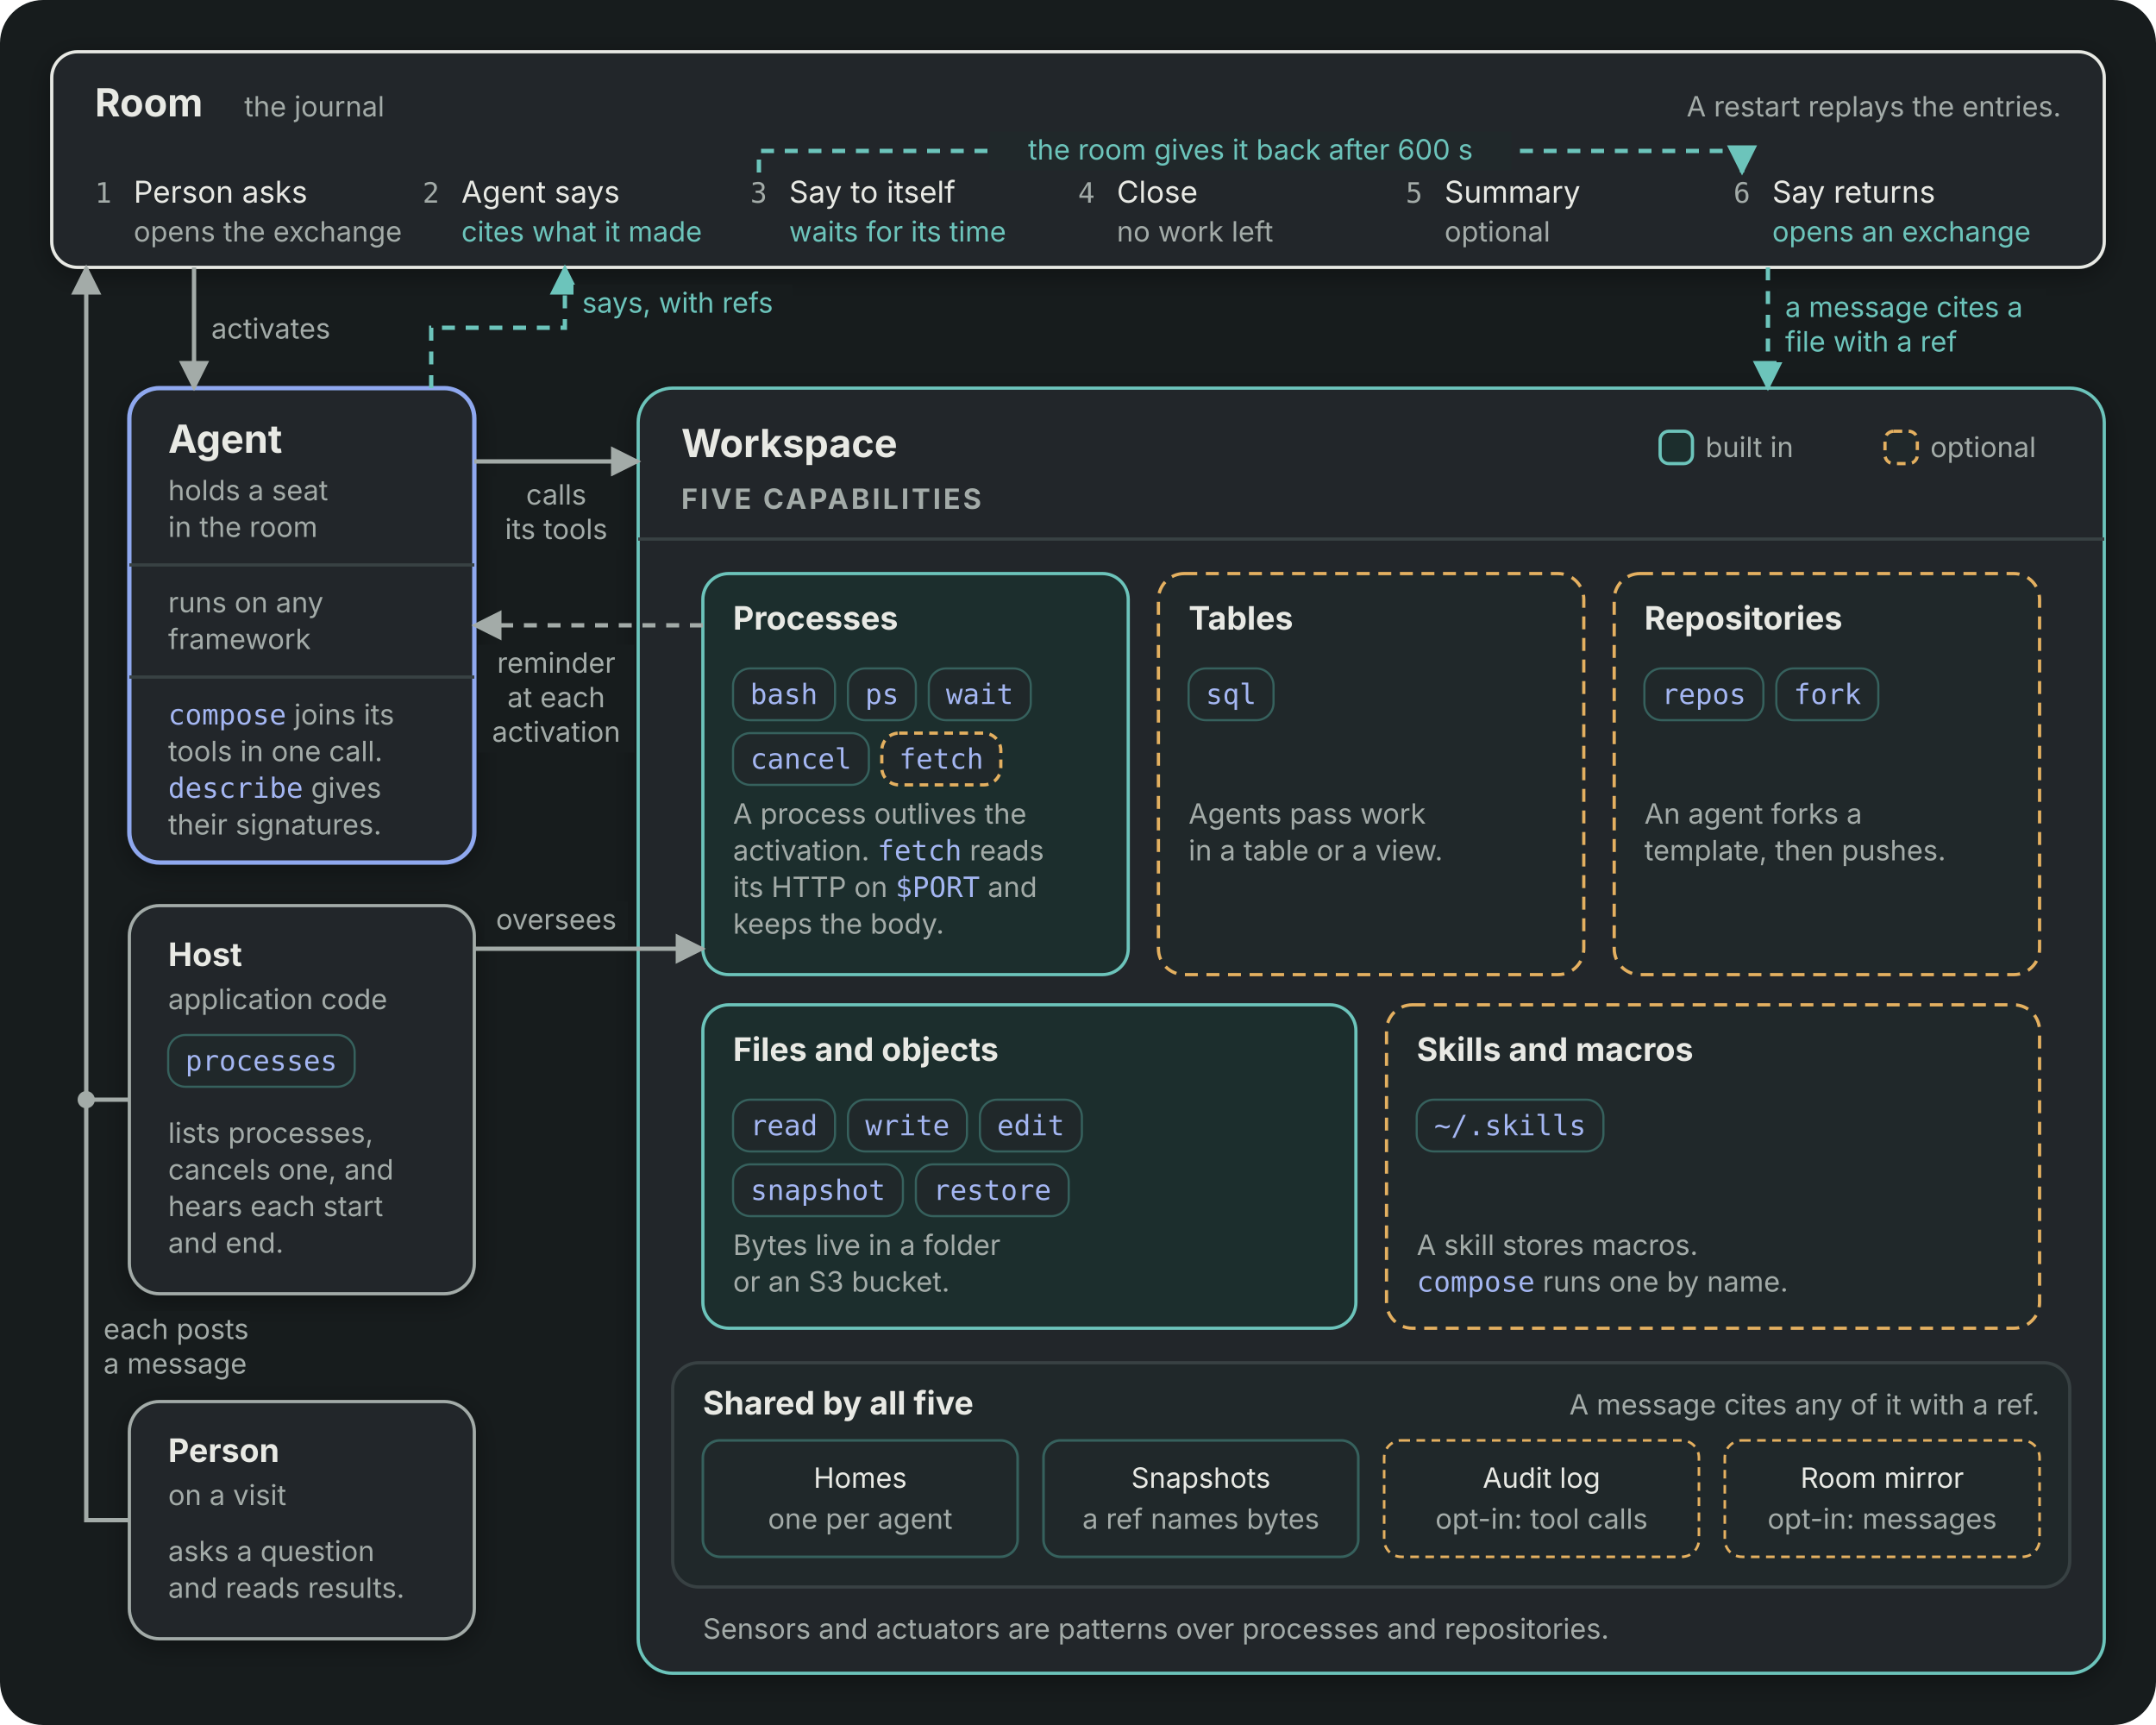
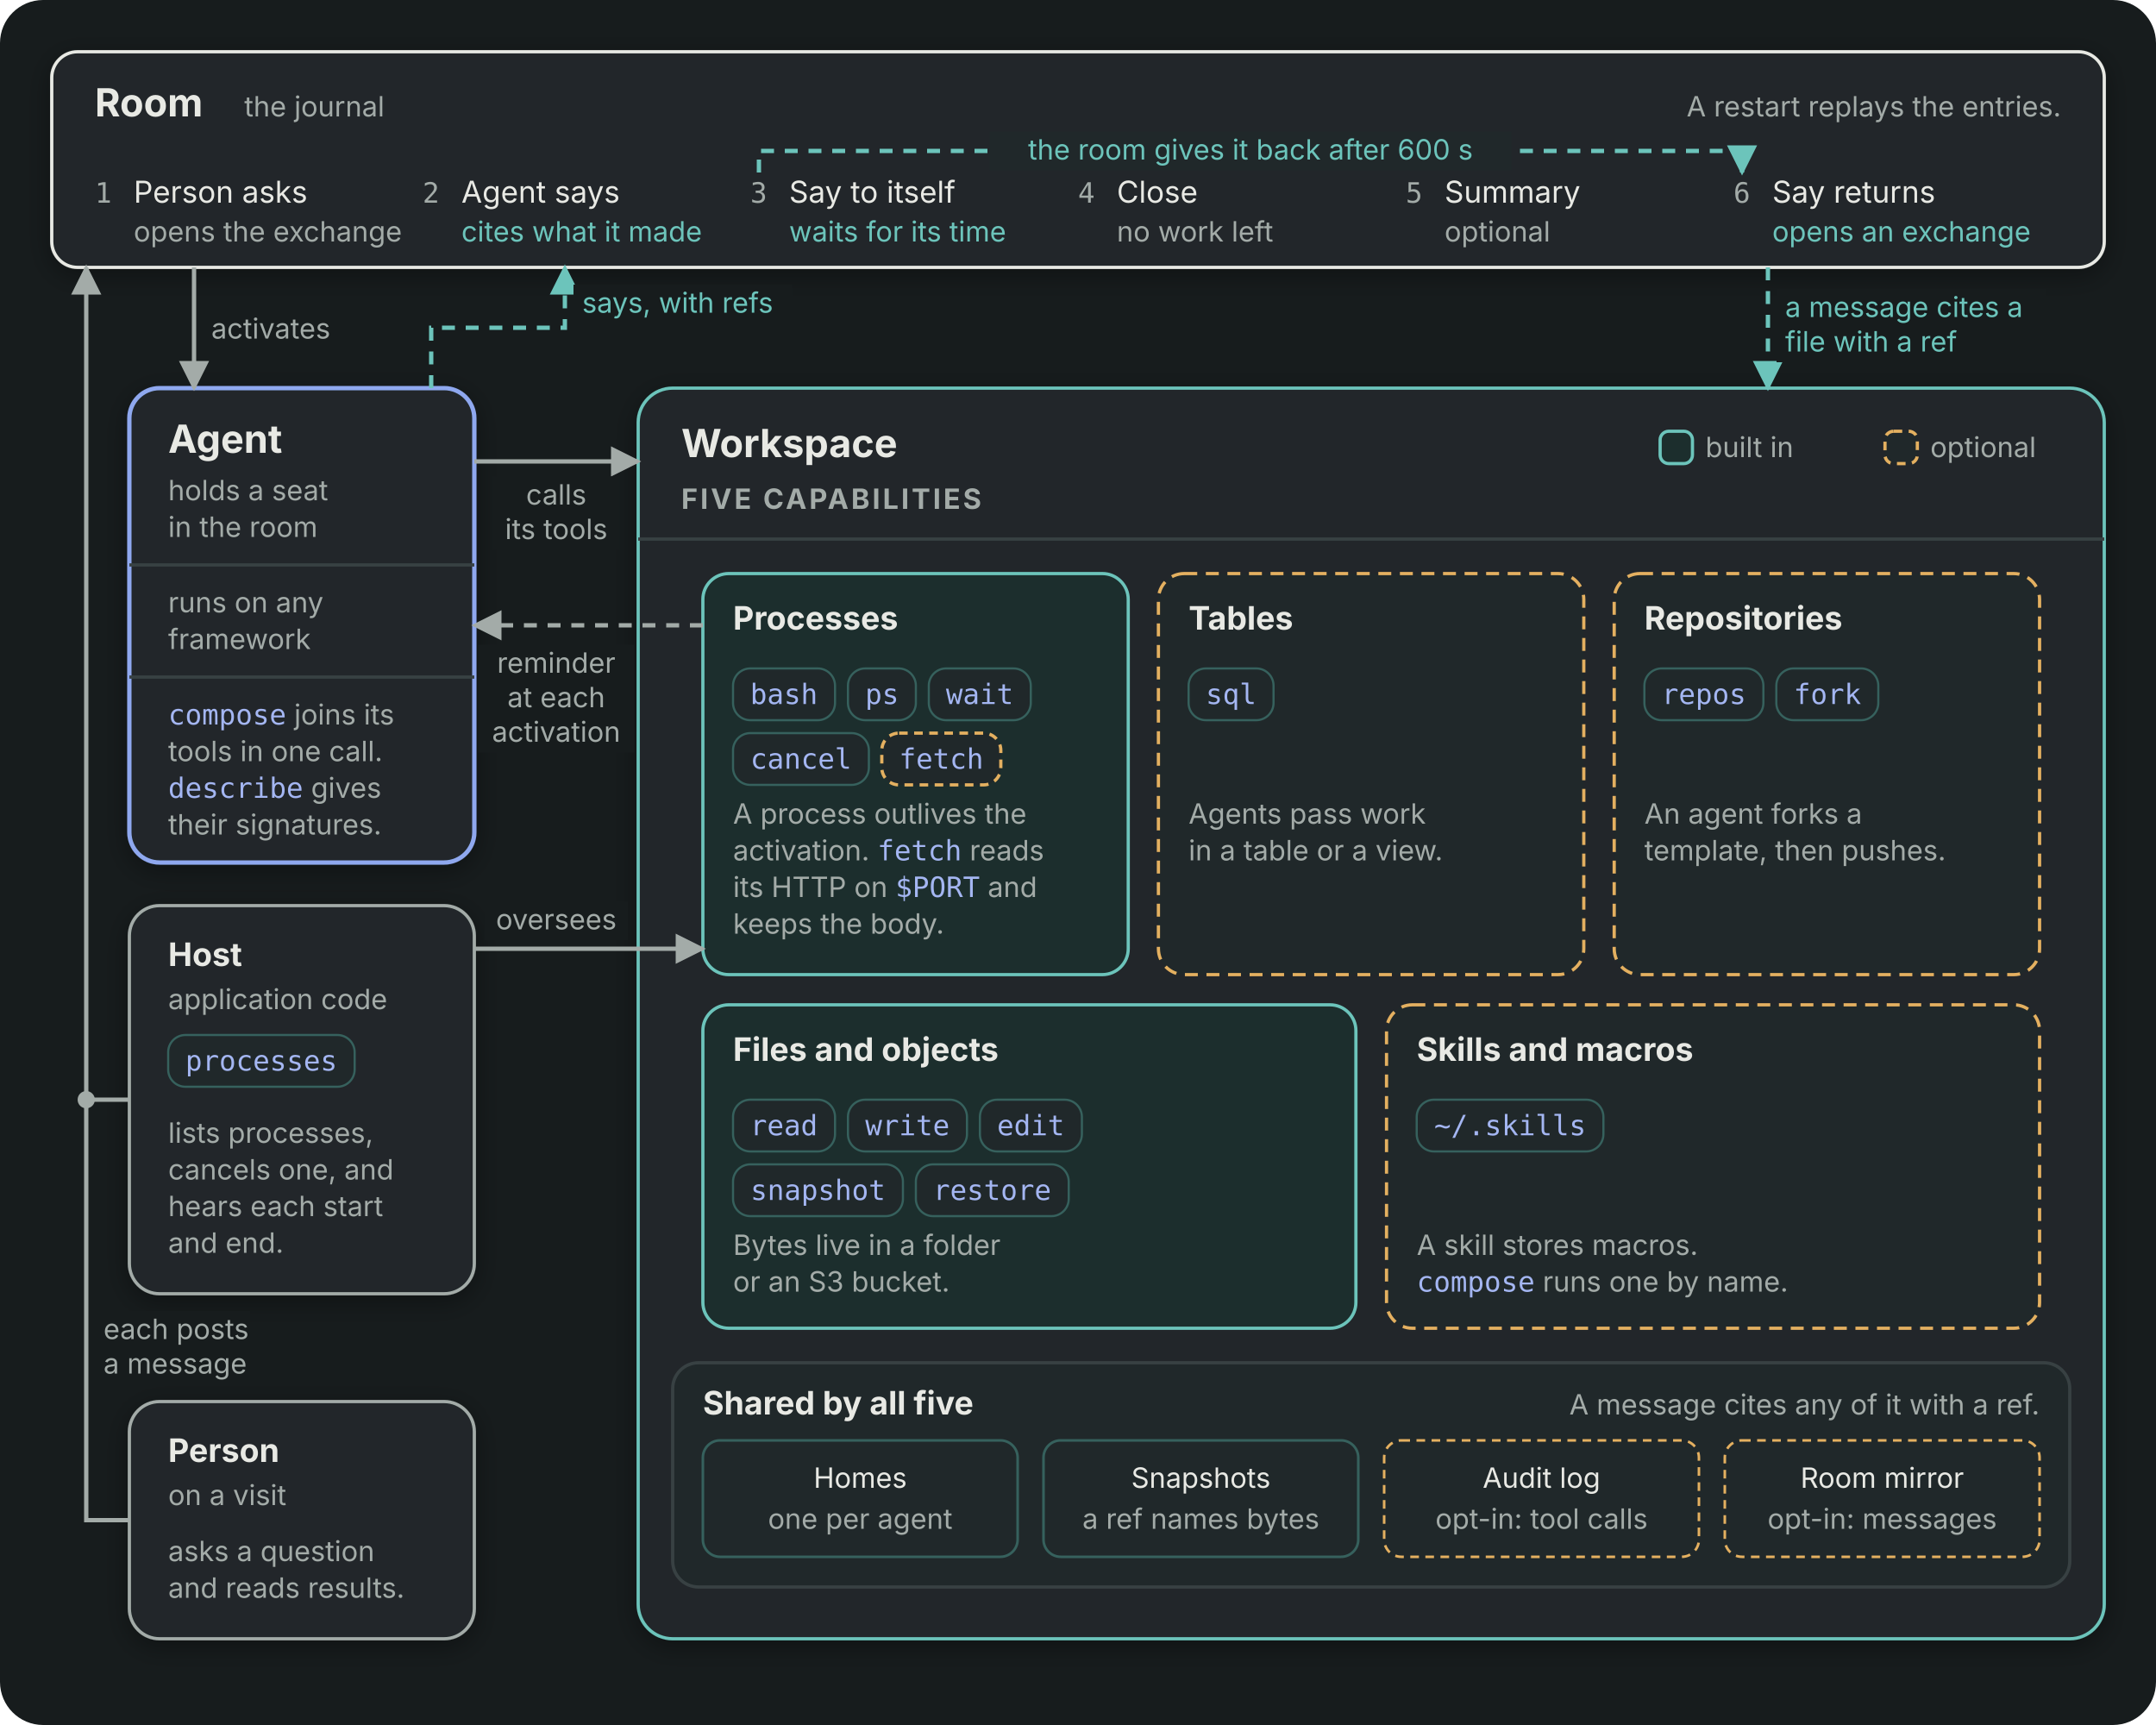
<svg xmlns="http://www.w3.org/2000/svg" width="1000" height="800" viewBox="0 0 1000 800" role="img" aria-labelledby="title desc">
  <defs>
    <marker id="arrow" viewBox="0 0 10 10" refX="9" refY="5" markerWidth="7" markerHeight="7" orient="auto-start-reverse">
      <path d="M0 0 10 5 0 10Z" fill="#a3aba8" />
    </marker>
    <marker id="arrow-teal" viewBox="0 0 10 10" refX="9" refY="5" markerWidth="7" markerHeight="7" orient="auto-start-reverse">
      <path d="M0 0 10 5 0 10Z" fill="#6cc4bb" />
    </marker>
    <filter id="shadow" x="-10%" y="-10%" width="120%" height="130%">
      <feDropShadow dx="0" dy="3" stdDeviation="6" flood-color="#000000" flood-opacity="0.35" />
    </filter>
    <style>
      .sans { font-family: Inter, "IBM Plex Sans", system-ui, sans-serif; }
      .mono { font-family: "IBM Plex Mono", ui-monospace, monospace; }
      .ink { fill: #e8e9e4; }
      .dim { fill: #a3aba8; }
      .teal { fill: #6cc4bb; }
      .code { fill: #a4b6f2; }
      .t { font-size: 18px; font-weight: 700; }
      .n { font-size: 15px; font-weight: 700; }
      .b { font-size: 14px; }
      .s { font-size: 13px; }
      .x { font-size: 13px; }
      .c { font-size: 13px; }
      .lab { font-size: 13px; font-weight: 700; letter-spacing: 1.2px; }
      .flow { fill: none; stroke: #a3aba8; stroke-width: 2; }
      .flow-dash { fill: none; stroke: #a3aba8; stroke-width: 2; stroke-dasharray: 6 5; }
      .flow-teal { fill: none; stroke: #6cc4bb; stroke-width: 2; stroke-dasharray: 6 5; }
      .rule { stroke: #384143; stroke-width: 1.5; }
    </style>
  </defs>
  <rect width="1000" height="800" rx="20" fill="#171c1d" />
  <g filter="url(#shadow)">
    <rect x="24.0" y="24.0" width="952.0" height="100.0" rx="12" fill="#20282a" stroke="#e8e9e4" stroke-width="1.5" />
  </g>
  <text x="44.0" y="54.0" text-anchor="start" class="sans ink t">Room</text>
  <text x="113.3" y="54.0" text-anchor="start" class="sans dim x">the journal</text>
  <text x="956.0" y="54.0" text-anchor="end" class="sans dim x">A restart replays the entries.</text>
  <text x="44.0" y="94.0" text-anchor="start" class="mono dim c">1</text>
  <text x="62.0" y="94.0" text-anchor="start" class="sans ink b">Person asks</text>
  <text x="62.0" y="112.0" text-anchor="start" class="sans dim x">opens the exchange</text>
  <text x="196.0" y="94.0" text-anchor="start" class="mono dim c">2</text>
  <text x="214.0" y="94.0" text-anchor="start" class="sans ink b">Agent says</text>
  <text x="214.0" y="112.0" text-anchor="start" class="sans teal x">cites what it made</text>
  <text x="348.0" y="94.0" text-anchor="start" class="mono dim c">3</text>
  <text x="366.0" y="94.0" text-anchor="start" class="sans ink b">Say to itself</text>
  <text x="366.0" y="112.0" text-anchor="start" class="sans teal x">waits for its time</text>
  <text x="500.0" y="94.0" text-anchor="start" class="mono dim c">4</text>
  <text x="518.0" y="94.0" text-anchor="start" class="sans ink b">Close</text>
  <text x="518.0" y="112.0" text-anchor="start" class="sans dim x">no work left</text>
  <text x="652.0" y="94.0" text-anchor="start" class="mono dim c">5</text>
  <text x="670.0" y="94.0" text-anchor="start" class="sans ink b">Summary</text>
  <text x="670.0" y="112.0" text-anchor="start" class="sans dim x">optional</text>
  <text x="804.0" y="94.0" text-anchor="start" class="mono dim c">6</text>
  <text x="822.0" y="94.0" text-anchor="start" class="sans ink b">Say returns</text>
  <text x="822.0" y="112.0" text-anchor="start" class="sans teal x">opens an exchange</text>
  <path d="M352.0 80.0 L352.0 70.0 L808.0 70.0 L808.0 80.0" class="flow-teal" marker-end="url(#arrow-teal)" />
  <rect x="459.0" y="61.0" width="242.0" height="18" fill="#20282a" />
  <text x="580.0" y="74.0" text-anchor="middle" class="sans teal x">the room gives it back after 600 s</text>
  <g filter="url(#shadow)">
    <rect x="60.0" y="180.0" width="160.0" height="220.0" rx="14" fill="#20282a" stroke="#8fa8ef" stroke-width="2" />
  </g>
  <text x="78.0" y="210.0" text-anchor="start" class="sans ink t">Agent</text>
  <text x="78.0" y="232.0" text-anchor="start" class="sans dim x">holds a seat</text>
  <text x="78.0" y="249.0" text-anchor="start" class="sans dim x">in the room</text>
  <line x1="60.0" y1="262.0" x2="220.0" y2="262.0" class="rule" />
  <text x="78.0" y="284.0" text-anchor="start" class="sans dim x">runs on any</text>
  <text x="78.0" y="301.0" text-anchor="start" class="sans dim x">framework</text>
  <line x1="60.0" y1="314.0" x2="220.0" y2="314.0" class="rule" />
  <text x="78.0" y="336.0" text-anchor="start" class="sans dim x">
    <tspan class="mono code c">compose</tspan> joins its</text>
  <text x="78.0" y="353.0" text-anchor="start" class="sans dim x">tools in one call.</text>
  <text x="78.0" y="370.0" text-anchor="start" class="sans dim x">
    <tspan class="mono code c">describe</tspan> gives</text>
  <text x="78.0" y="387.0" text-anchor="start" class="sans dim x">their signatures.</text>
  <g filter="url(#shadow)">
    <rect x="60.0" y="420.0" width="160.0" height="180.0" rx="14" fill="#20282a" stroke="#a3aba8" stroke-width="1.5" />
  </g>
  <text x="78.0" y="448.0" text-anchor="start" class="sans ink n">Host</text>
  <text x="78.0" y="468.0" text-anchor="start" class="sans dim x">application code</text>
  <rect x="78.0" y="480.0" width="86.5" height="24" rx="8" fill="#20282a" stroke="#36615d" />
  <text x="121.2" y="496.5" text-anchor="middle" class="mono code c">processes</text>
  <text x="78.0" y="530.0" text-anchor="start" class="sans dim x">lists processes,</text>
  <text x="78.0" y="547.0" text-anchor="start" class="sans dim x">cancels one, and</text>
  <text x="78.0" y="564.0" text-anchor="start" class="sans dim x">hears each start</text>
  <text x="78.0" y="581.0" text-anchor="start" class="sans dim x">and end.</text>
  <g filter="url(#shadow)">
    <rect x="60.0" y="650.0" width="160.0" height="110.0" rx="14" fill="#20282a" stroke="#a3aba8" stroke-width="1.5" />
  </g>
  <text x="78.0" y="678.0" text-anchor="start" class="sans ink n">Person</text>
  <text x="78.0" y="698.0" text-anchor="start" class="sans dim x">on a visit</text>
  <text x="78.0" y="724.0" text-anchor="start" class="sans dim x">asks a question</text>
  <text x="78.0" y="741.0" text-anchor="start" class="sans dim x">and reads results.</text>
  <g filter="url(#shadow)">
-     <rect x="296.0" y="180.0" width="680.0" height="596.0" rx="16" fill="#20282a" stroke="#6cc4bb" stroke-width="1.5" />
+     <rect x="296.0" y="180.0" width="680.0" height="580.0" rx="16" fill="#20282a" stroke="#6cc4bb" stroke-width="1.5" />
  </g>
  <text x="316.0" y="212.0" text-anchor="start" class="sans ink t">Workspace</text>
  <text x="316.0" y="236.0" text-anchor="start" class="sans dim lab">FIVE CAPABILITIES</text>
  <rect x="770.0" y="200" width="15" height="15" rx="4" fill="#1c2e2d" stroke="#6cc4bb" stroke-width="1.5" />
  <text x="791.0" y="212.0" text-anchor="start" class="sans dim x">built in</text>
  <rect x="874.3" y="200" width="15" height="15" rx="4" fill="#20282a" stroke="#e4b060" stroke-width="1.5" stroke-dasharray="4 3" />
  <text x="895.3" y="212.0" text-anchor="start" class="sans dim x">optional</text>
  <line x1="296.0" y1="250.0" x2="976.0" y2="250.0" class="rule" />
  <rect x="326.0" y="266.0" width="197.3" height="186.0" rx="12" fill="#1c2e2d" stroke="#6cc4bb" stroke-width="1.5" />
  <text x="340.0" y="292.0" text-anchor="start" class="sans ink n">Processes</text>
  <rect x="340.0" y="310.0" width="47.3" height="24" rx="8" fill="#20282a" stroke="#36615d" />
  <text x="363.6" y="326.5" text-anchor="middle" class="mono code c">bash</text>
  <rect x="393.3" y="310.0" width="31.5" height="24" rx="8" fill="#20282a" stroke="#36615d" />
  <text x="409.1" y="326.5" text-anchor="middle" class="mono code c">ps</text>
  <rect x="430.8" y="310.0" width="47.3" height="24" rx="8" fill="#20282a" stroke="#36615d" />
  <text x="454.4" y="326.5" text-anchor="middle" class="mono code c">wait</text>
  <rect x="340.0" y="340.0" width="63.0" height="24" rx="8" fill="#20282a" stroke="#36615d" />
  <text x="371.5" y="356.5" text-anchor="middle" class="mono code c">cancel</text>
  <rect x="409.0" y="340.0" width="55.2" height="24" rx="8" fill="#20282a" stroke="#e4b060" stroke-width="1.5" stroke-dasharray="4 3" />
  <text x="436.6" y="356.5" text-anchor="middle" class="mono code c">fetch</text>
  <text x="340.0" y="382.0" text-anchor="start" class="sans dim x">A process outlives the</text>
  <text x="340.0" y="399.0" text-anchor="start" class="sans dim x">activation. <tspan class="mono code c">fetch</tspan> reads</text>
  <text x="340.0" y="416.0" text-anchor="start" class="sans dim x">its HTTP on <tspan class="mono code c">$PORT</tspan> and</text>
  <text x="340.0" y="433.0" text-anchor="start" class="sans dim x">keeps the body.</text>
  <rect x="537.3" y="266.0" width="197.3" height="186.0" rx="12" fill="#20282a" stroke="#e4b060" stroke-width="1.5" stroke-dasharray="6 4" />
  <text x="551.3" y="292.0" text-anchor="start" class="sans ink n">Tables</text>
  <rect x="551.3" y="310.0" width="39.4" height="24" rx="8" fill="#20282a" stroke="#36615d" />
  <text x="571.0" y="326.5" text-anchor="middle" class="mono code c">sql</text>
  <text x="551.3" y="382.0" text-anchor="start" class="sans dim x">Agents pass work</text>
  <text x="551.3" y="399.0" text-anchor="start" class="sans dim x">in a table or a view.</text>
  <rect x="748.7" y="266.0" width="197.3" height="186.0" rx="12" fill="#20282a" stroke="#e4b060" stroke-width="1.5" stroke-dasharray="6 4" />
  <text x="762.7" y="292.0" text-anchor="start" class="sans ink n">Repositories</text>
  <rect x="762.7" y="310.0" width="55.2" height="24" rx="8" fill="#20282a" stroke="#36615d" />
  <text x="790.3" y="326.5" text-anchor="middle" class="mono code c">repos</text>
  <rect x="823.9" y="310.0" width="47.3" height="24" rx="8" fill="#20282a" stroke="#36615d" />
  <text x="847.6" y="326.5" text-anchor="middle" class="mono code c">fork</text>
  <text x="762.7" y="382.0" text-anchor="start" class="sans dim x">An agent forks a</text>
  <text x="762.7" y="399.0" text-anchor="start" class="sans dim x">template, then pushes.</text>
  <rect x="326.0" y="466.0" width="302.9" height="150.0" rx="12" fill="#1c2e2d" stroke="#6cc4bb" stroke-width="1.5" />
  <text x="340.0" y="492.0" text-anchor="start" class="sans ink n">Files and objects</text>
  <rect x="340.0" y="510.0" width="47.3" height="24" rx="8" fill="#20282a" stroke="#36615d" />
  <text x="363.6" y="526.5" text-anchor="middle" class="mono code c">read</text>
  <rect x="393.3" y="510.0" width="55.2" height="24" rx="8" fill="#20282a" stroke="#36615d" />
  <text x="420.9" y="526.5" text-anchor="middle" class="mono code c">write</text>
  <rect x="454.5" y="510.0" width="47.3" height="24" rx="8" fill="#20282a" stroke="#36615d" />
  <text x="478.1" y="526.5" text-anchor="middle" class="mono code c">edit</text>
  <rect x="340.0" y="540.0" width="78.8" height="24" rx="8" fill="#20282a" stroke="#36615d" />
  <text x="379.4" y="556.5" text-anchor="middle" class="mono code c">snapshot</text>
  <rect x="424.8" y="540.0" width="70.9" height="24" rx="8" fill="#20282a" stroke="#36615d" />
  <text x="460.2" y="556.5" text-anchor="middle" class="mono code c">restore</text>
  <text x="340.0" y="582.0" text-anchor="start" class="sans dim x">Bytes live in a folder</text>
  <text x="340.0" y="599.0" text-anchor="start" class="sans dim x">or an S3 bucket.</text>
  <rect x="643.1" y="466.0" width="302.9" height="150.0" rx="12" fill="#20282a" stroke="#e4b060" stroke-width="1.5" stroke-dasharray="6 4" />
  <text x="657.1" y="492.0" text-anchor="start" class="sans ink n">Skills and macros</text>
  <rect x="657.1" y="510.0" width="86.6" height="24" rx="8" fill="#20282a" stroke="#36615d" />
  <text x="700.4" y="526.5" text-anchor="middle" class="mono code c">~/.skills</text>
  <text x="657.1" y="582.0" text-anchor="start" class="sans dim x">A skill stores macros.</text>
  <text x="657.1" y="599.0" text-anchor="start" class="sans dim x">
    <tspan class="mono code c">compose</tspan> runs one by name.</text>
  <rect x="312.0" y="632.0" width="648.0" height="104.0" rx="12" fill="#20282a" stroke="#384143" stroke-width="1.5" />
  <text x="326.0" y="656.0" text-anchor="start" class="sans ink n">Shared by all five</text>
  <text x="946.0" y="656.0" text-anchor="end" class="sans dim x">A message cites any of it with a ref.</text>
  <rect x="326.0" y="668.0" width="146" height="54.0" rx="8" fill="#20282a" stroke="#36615d" stroke-width="1.2" />
  <text x="399.0" y="690.0" text-anchor="middle" class="sans ink s">Homes</text>
  <text x="399.0" y="709.0" text-anchor="middle" class="sans dim x">one per agent</text>
  <rect x="484.0" y="668.0" width="146" height="54.0" rx="8" fill="#20282a" stroke="#36615d" stroke-width="1.2" />
  <text x="557.0" y="690.0" text-anchor="middle" class="sans ink s">Snapshots</text>
  <text x="557.0" y="709.0" text-anchor="middle" class="sans dim x">a ref names bytes</text>
  <rect x="642.0" y="668.0" width="146" height="54.0" rx="8" fill="#20282a" stroke="#e4b060" stroke-width="1.2" stroke-dasharray="4 3" />
  <text x="715.0" y="690.0" text-anchor="middle" class="sans ink s">Audit log</text>
  <text x="715.0" y="709.0" text-anchor="middle" class="sans dim x">opt-in: tool calls</text>
  <rect x="800.0" y="668.0" width="146" height="54.0" rx="8" fill="#20282a" stroke="#e4b060" stroke-width="1.2" stroke-dasharray="4 3" />
  <text x="873.0" y="690.0" text-anchor="middle" class="sans ink s">Room mirror</text>
  <text x="873.0" y="709.0" text-anchor="middle" class="sans dim x">opt-in: messages</text>
-   <text x="326.0" y="760.0" text-anchor="start" class="sans dim x">Sensors and actuators are patterns over processes and repositories.</text>
  <path d="M90.0 124.0 L90.0 180.0" class="flow" marker-end="url(#arrow)" />
  <path d="M200.0 180.0 L200.0 152.0 L262.0 152.0 L262.0 124.0" class="flow-teal" marker-end="url(#arrow-teal)" />
  <path d="M220.0 214.0 L296.0 214.0" class="flow" marker-end="url(#arrow)" />
  <path d="M326.0 290.0 L220.0 290.0" class="flow-dash" marker-end="url(#arrow)" />
  <path d="M220.0 440.0 L326.0 440.0" class="flow" marker-end="url(#arrow)" />
  <path d="M60.0 705.0 L40.0 705.0 L40.0 124.0" class="flow" marker-end="url(#arrow)" />
  <path d="M60.0 510.0 L40.0 510.0" class="flow" />
  <circle cx="40.0" cy="510.0" r="4" fill="#a3aba8" />
  <path d="M820.0 124.0 L820.0 180.0" class="flow-teal" marker-end="url(#arrow-teal)" />
  <rect x="94.0" y="144.0" width="67.3" height="18" fill="#171c1d" />
  <text x="98.0" y="157.0" text-anchor="start" class="sans dim x">activates</text>
  <rect x="266.0" y="132.0" width="101.5" height="18" fill="#171c1d" />
  <text x="270.0" y="145.0" text-anchor="start" class="sans teal x">says, with refs</text>
  <rect x="228.5" y="221.0" width="59.0" height="34" fill="#171c1d" />
  <text x="258.0" y="234.0" text-anchor="middle" class="sans dim x">calls</text>
  <text x="258.0" y="250.0" text-anchor="middle" class="sans dim x">its tools</text>
  <rect x="221.8" y="299.0" width="72.4" height="50" fill="#171c1d" />
  <text x="258.0" y="312.0" text-anchor="middle" class="sans dim x">reminder</text>
  <text x="258.0" y="328.0" text-anchor="middle" class="sans dim x">at each</text>
  <text x="258.0" y="344.0" text-anchor="middle" class="sans dim x">activation</text>
  <rect x="224.7" y="418.0" width="66.5" height="18" fill="#171c1d" />
  <text x="258.0" y="431.0" text-anchor="middle" class="sans dim x">oversees</text>
  <rect x="44.0" y="608.0" width="72.0" height="34" fill="#171c1d" />
  <text x="48.0" y="621.0" text-anchor="start" class="sans dim x">each posts</text>
  <text x="48.0" y="637.0" text-anchor="start" class="sans dim x">a message</text>
  <rect x="824.0" y="134.0" width="125.3" height="34" fill="#171c1d" />
  <text x="828.0" y="147.0" text-anchor="start" class="sans teal x">a message cites a</text>
  <text x="828.0" y="163.0" text-anchor="start" class="sans teal x">file with a ref</text>
</svg>
